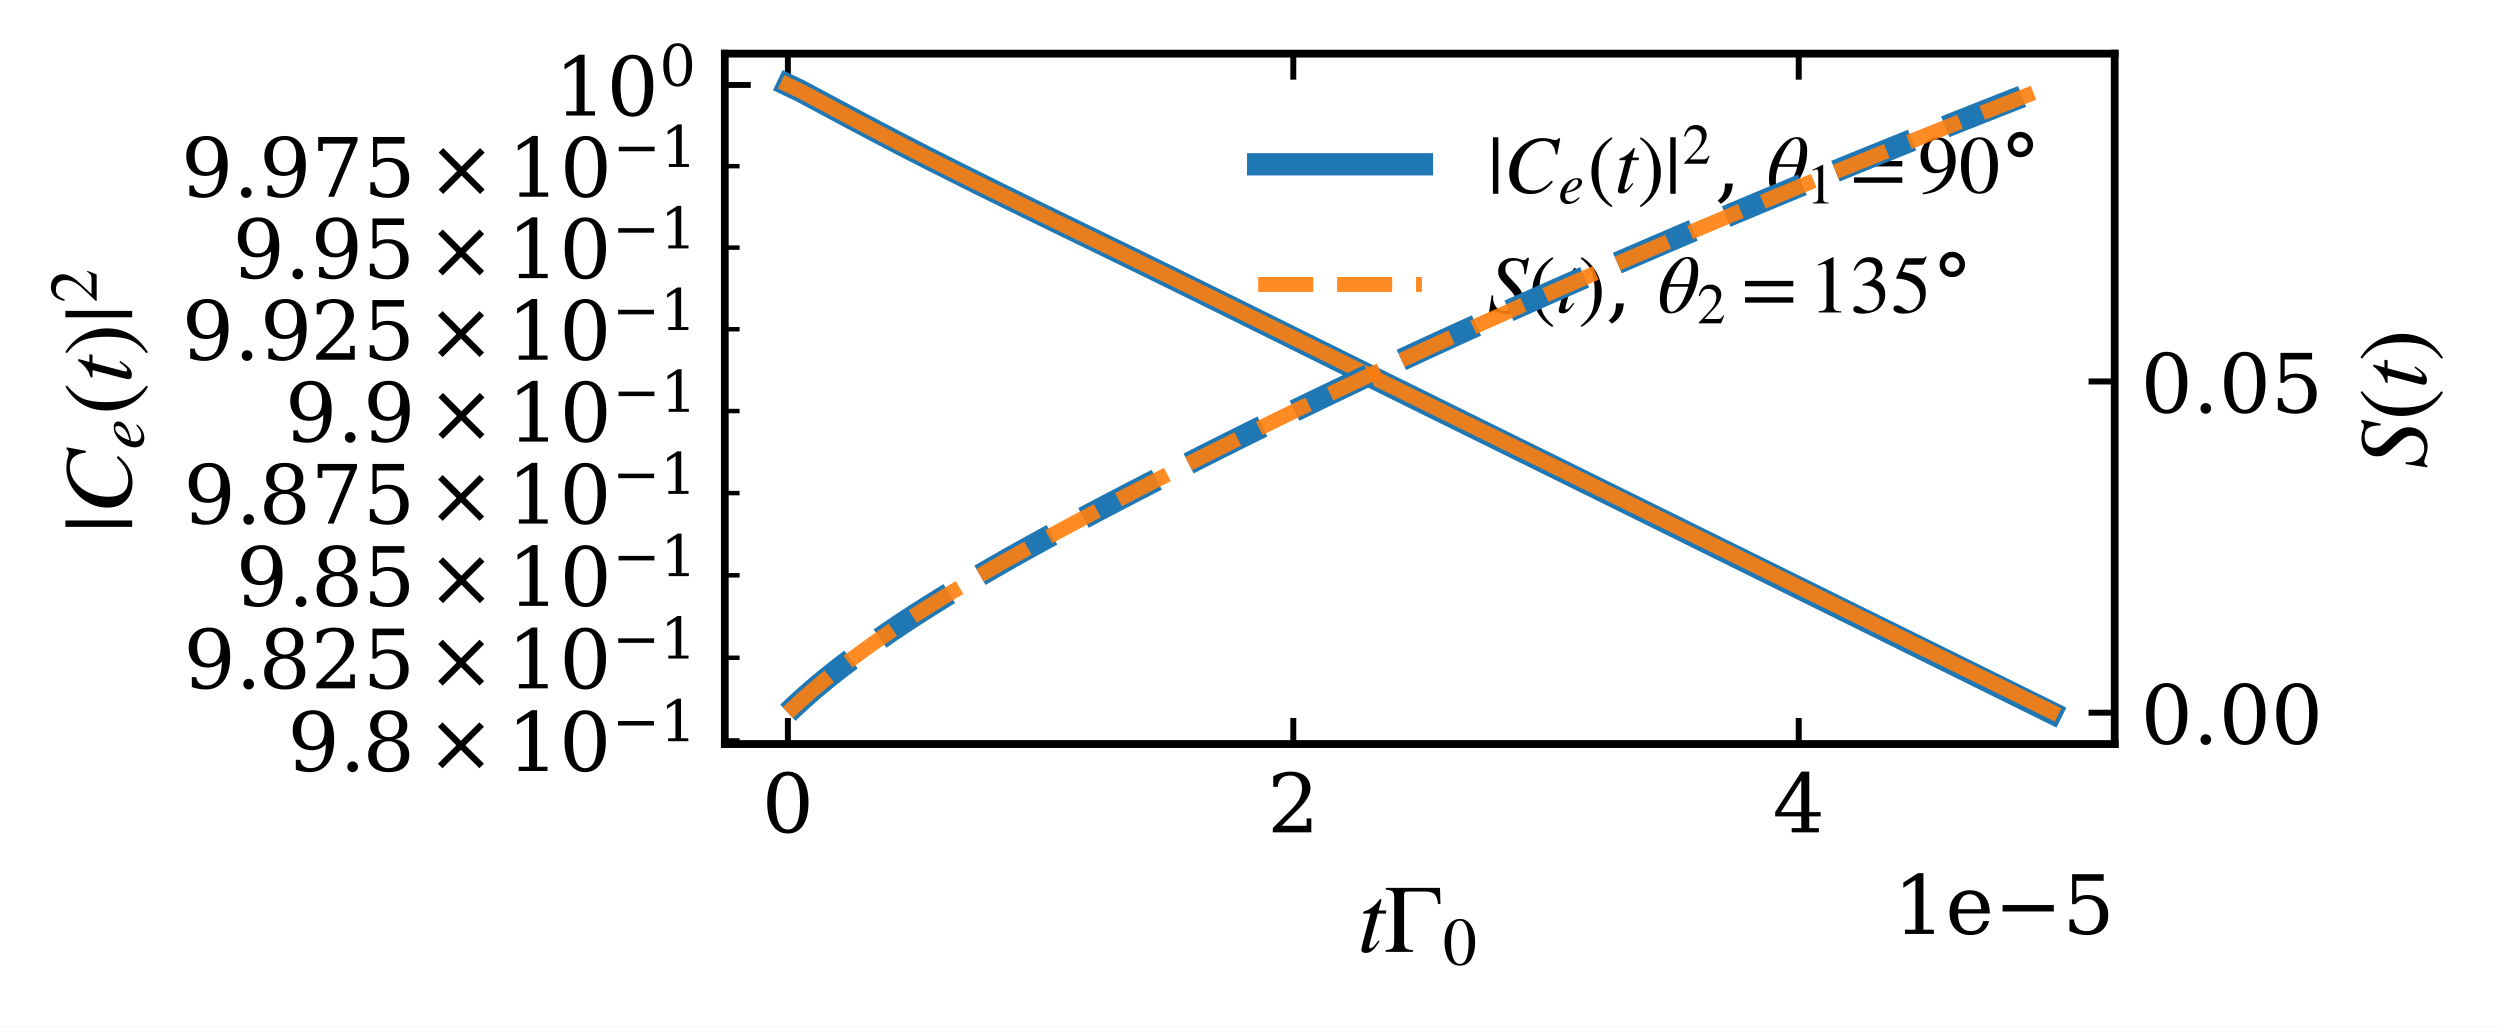
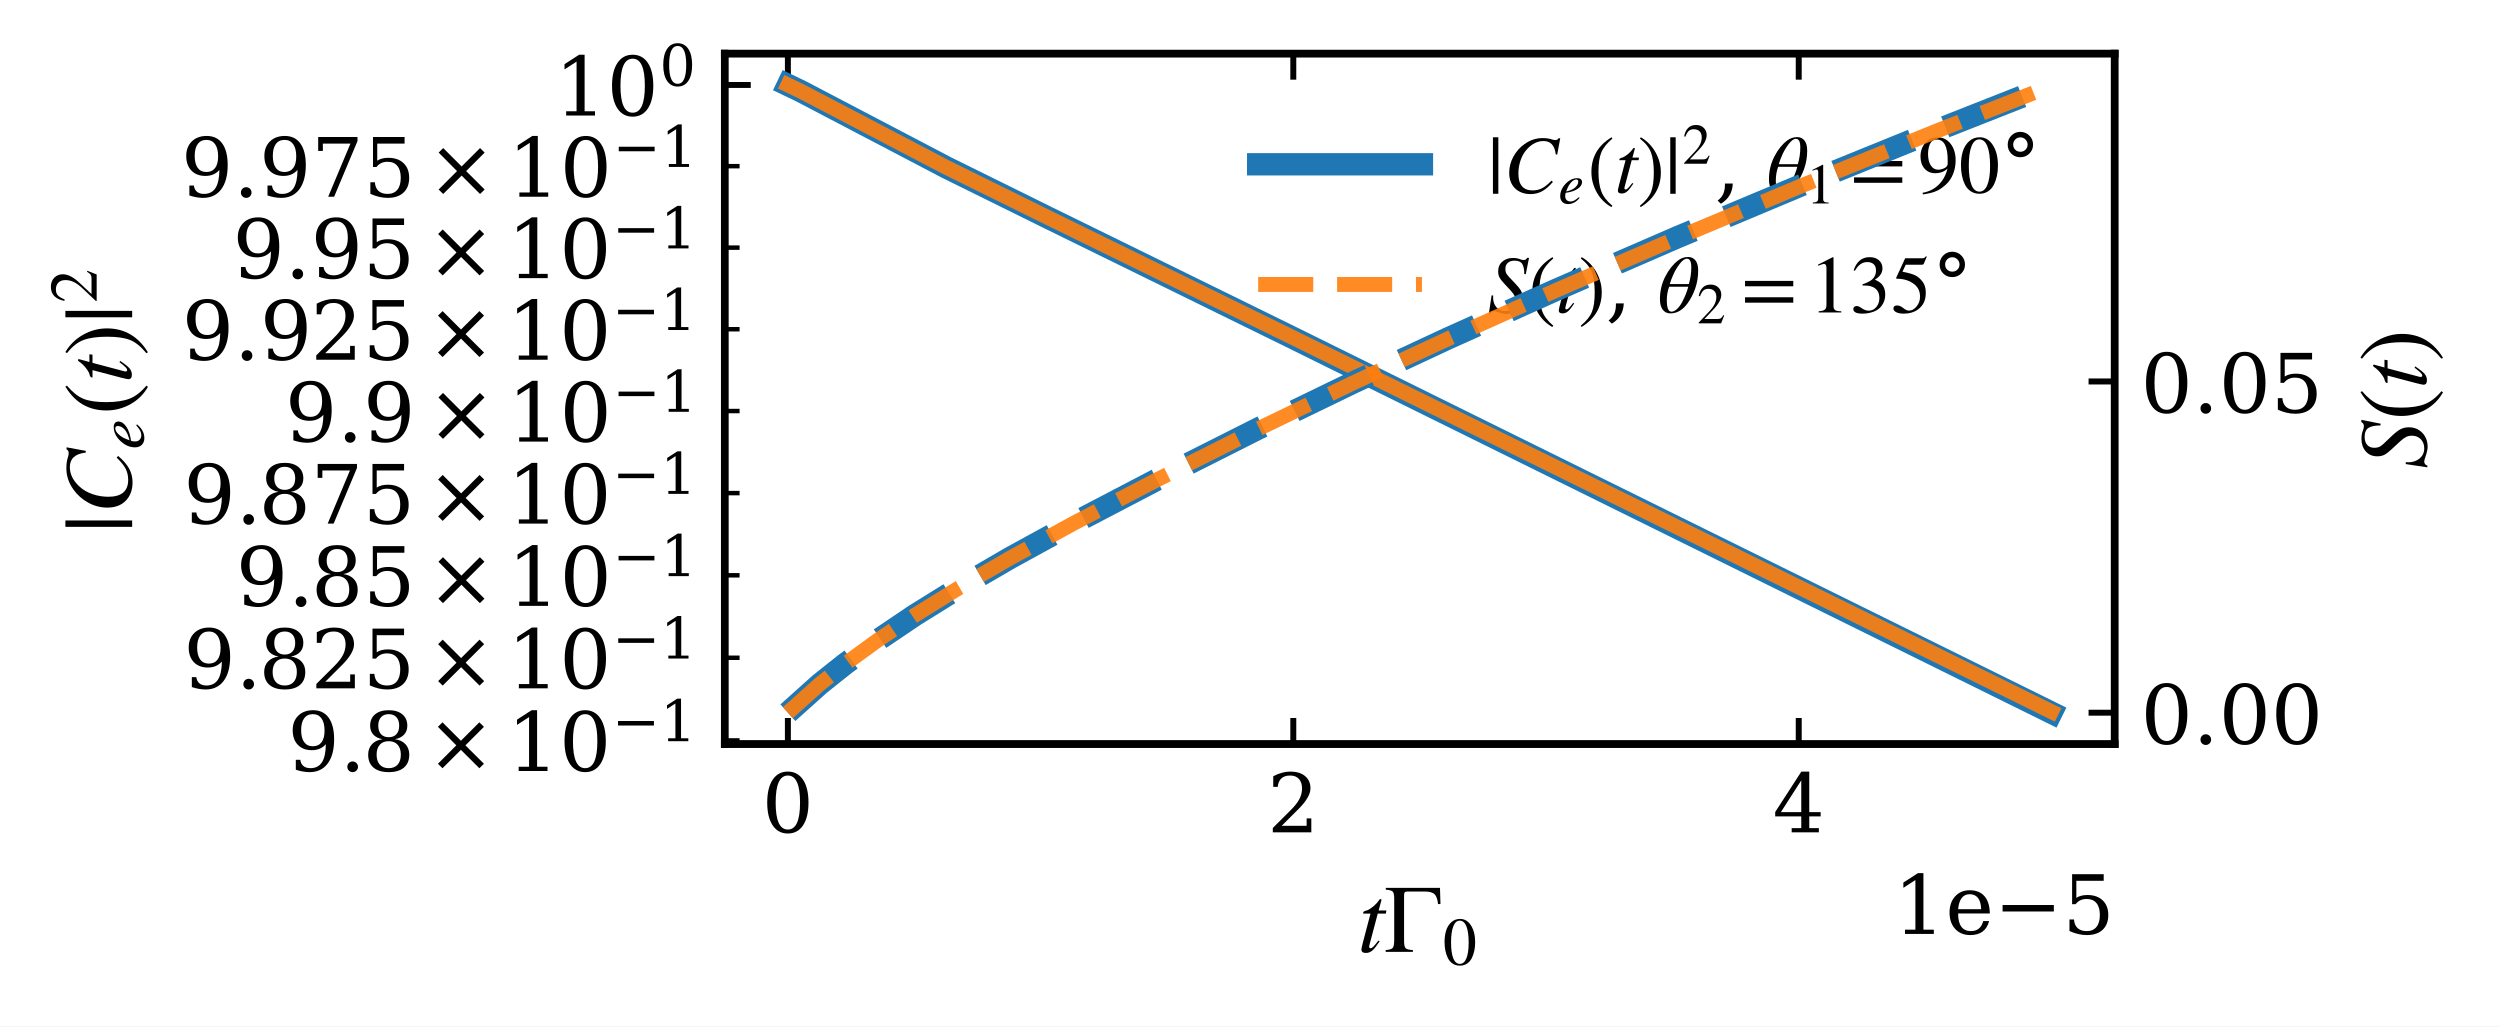
<svg xmlns="http://www.w3.org/2000/svg" xmlns:xlink="http://www.w3.org/1999/xlink" width="335.866pt" height="137.891pt" viewBox="0 0 335.866 137.891" version="1.1">
  <defs>
    <style type="text/css">*{stroke-linejoin: round; stroke-linecap: butt}</style>
  </defs>
  <g id="figure_1">
    <g id="patch_1">
      <path d="M -0 137.891  L 335.866 137.891  L 335.866 0  L -0 0  z " style="fill: #ffffff" />
    </g>
    <g id="axes_1">
      <g id="patch_2">
        <path d="M 97.36 99.964  L 284.092 99.964  L 284.092 7.2  L 97.36 7.2  z " style="fill: #ffffff" />
      </g>
      <g id="matplotlib.axis_1">
        <g id="xtick_1">
          <g id="line2d_1">
            <defs>
-               <path id="meb332566ed" d="M 0 0  L 0 -3.5  " style="stroke: #000000; stroke-width: 0.8" />
-             </defs>
-             <g>
-               <use xlink:href="#meb332566ed" x="105.848" y="99.964" style="stroke: #000000; stroke-width: 0.8" />
+               <path id="m6a508df0ee" d="M 0 0  L 0 -3.5  " style="stroke: #000000; stroke-width: 0.8" />
+             </defs>
+             <g>
+               <use xlink:href="#m6a508df0ee" x="105.848" y="99.964" style="stroke: #000000; stroke-width: 0.8" />
            </g>
          </g>
          <g id="line2d_2">
            <defs>
-               <path id="m61fd60b0c1" d="M 0 0  L 0 3.5  " style="stroke: #000000; stroke-width: 0.8" />
-             </defs>
-             <g>
-               <use xlink:href="#m61fd60b0c1" x="105.848" y="7.2" style="stroke: #000000; stroke-width: 0.8" />
+               <path id="m8c5b8b2376" d="M 0 0  L 0 3.5  " style="stroke: #000000; stroke-width: 0.8" />
+             </defs>
+             <g>
+               <use xlink:href="#m8c5b8b2376" x="105.848" y="7.2" style="stroke: #000000; stroke-width: 0.8" />
            </g>
          </g>
          <g id="text_1">
            <g transform="translate(102.3485 111.8221) scale(0.11 -0.11)">
              <defs>
                <path id="DejaVuSerif-30" d="M 2034 219  Q 2513 219 2750 744  Q 2988 1269 2988 2328  Q 2988 3391 2750 3916  Q 2513 4441 2034 4441  Q 1556 4441 1318 3916  Q 1081 3391 1081 2328  Q 1081 1269 1318 744  Q 1556 219 2034 219  z M 2034 -91  Q 1275 -91 848 546  Q 422 1184 422 2328  Q 422 3475 848 4112  Q 1275 4750 2034 4750  Q 2797 4750 3222 4112  Q 3647 3475 3647 2328  Q 3647 1184 3222 546  Q 2797 -91 2034 -91  z " transform="scale(0.015625)" />
              </defs>
              <use xlink:href="#DejaVuSerif-30" />
            </g>
          </g>
        </g>
        <g id="xtick_2">
          <g id="line2d_3">
            <g>
-               <use xlink:href="#meb332566ed" x="173.75" y="99.964" style="stroke: #000000; stroke-width: 0.8" />
+               <use xlink:href="#m6a508df0ee" x="173.75" y="99.964" style="stroke: #000000; stroke-width: 0.8" />
            </g>
          </g>
          <g id="line2d_4">
            <g>
-               <use xlink:href="#m61fd60b0c1" x="173.75" y="7.2" style="stroke: #000000; stroke-width: 0.8" />
+               <use xlink:href="#m8c5b8b2376" x="173.75" y="7.2" style="stroke: #000000; stroke-width: 0.8" />
            </g>
          </g>
          <g id="text_2">
            <g transform="translate(170.2511 111.8221) scale(0.11 -0.11)">
              <defs>
                <path id="DejaVuSerif-32" d="M 819 3553  L 469 3553  L 469 4384  Q 803 4563 1142 4656  Q 1481 4750 1806 4750  Q 2534 4750 2956 4397  Q 3378 4044 3378 3438  Q 3378 2753 2422 1800  Q 2347 1728 2309 1691  L 1131 513  L 3078 513  L 3078 1088  L 3444 1088  L 3444 0  L 434 0  L 434 341  L 1850 1753  Q 2319 2222 2519 2614  Q 2719 3006 2719 3438  Q 2719 3909 2473 4175  Q 2228 4441 1797 4441  Q 1350 4441 1106 4219  Q 863 3997 819 3553  z " transform="scale(0.015625)" />
              </defs>
              <use xlink:href="#DejaVuSerif-32" />
            </g>
          </g>
        </g>
        <g id="xtick_3">
          <g id="line2d_5">
            <g>
-               <use xlink:href="#meb332566ed" x="241.653" y="99.964" style="stroke: #000000; stroke-width: 0.8" />
+               <use xlink:href="#m6a508df0ee" x="241.653" y="99.964" style="stroke: #000000; stroke-width: 0.8" />
            </g>
          </g>
          <g id="line2d_6">
            <g>
-               <use xlink:href="#m61fd60b0c1" x="241.653" y="7.2" style="stroke: #000000; stroke-width: 0.8" />
+               <use xlink:href="#m8c5b8b2376" x="241.653" y="7.2" style="stroke: #000000; stroke-width: 0.8" />
            </g>
          </g>
          <g id="text_3">
            <g transform="translate(238.1538 111.8221) scale(0.11 -0.11)">
              <defs>
                <path id="DejaVuSerif-34" d="M 2234 1581  L 2234 4063  L 641 1581  L 2234 1581  z M 3609 0  L 1484 0  L 1484 331  L 2234 331  L 2234 1247  L 197 1247  L 197 1588  L 2241 4750  L 2859 4750  L 2859 1581  L 3750 1581  L 3750 1247  L 2859 1247  L 2859 331  L 3609 331  L 3609 0  z " transform="scale(0.015625)" />
              </defs>
              <use xlink:href="#DejaVuSerif-34" />
            </g>
          </g>
        </g>
        <g id="text_4">
          <g transform="translate(182.4061 127.9877) scale(0.13 -0.13)">
            <defs>
              <path id="STIXGeneral-Italic-74" d="M 1894 2739  L 1862 2534  L 1325 2534  L 768 435  Q 755 384 755 346  Q 755 243 851 243  Q 928 243 1030 342  Q 1133 442 1370 749  L 1453 704  Q 1158 256 969 93  Q 781 -70 538 -70  Q 243 -70 243 166  Q 243 230 346 640  L 845 2534  L 365 2534  L 358 2573  Q 358 2688 570 2733  Q 730 2771 992 2979  Q 1254 3187 1421 3437  Q 1459 3494 1510 3494  Q 1568 3494 1568 3443  Q 1568 3411 1562 3398  L 1382 2739  L 1894 2739  z " transform="scale(0.015625)" />
              <path id="STIXGeneral-Regular-393" d="M 3693 3162  L 3533 3162  Q 3482 3642 3299 3818  Q 3117 3994 2637 3994  L 1517 3994  Q 1382 3994 1334 3942  Q 1286 3891 1286 3738  L 1286 723  Q 1286 352 1388 246  Q 1491 141 1869 122  L 1869 0  L 70 0  L 70 122  Q 435 147 534 262  Q 634 378 634 794  L 634 3526  Q 634 3878 538 3984  Q 442 4090 77 4115  L 77 4237  L 3661 4237  L 3693 3162  z " transform="scale(0.015625)" />
              <path id="STIXGeneral-Regular-30" d="M 3046 2112  Q 3046 1683 2963 1302  Q 2880 922 2717 602  Q 2554 282 2266 96  Q 1978 -90 1600 -90  Q 1210 -90 915 108  Q 621 307 461 640  Q 301 973 227 1350  Q 154 1728 154 2150  Q 154 2746 301 3222  Q 448 3699 790 4012  Q 1133 4326 1626 4326  Q 2253 4326 2649 3712  Q 3046 3098 3046 2112  z M 2432 2080  Q 2432 3091 2217 3625  Q 2003 4160 1587 4160  Q 1190 4160 979 3622  Q 768 3085 768 2106  Q 768 1120 979 598  Q 1190 77 1600 77  Q 2003 77 2217 598  Q 2432 1120 2432 2080  z " transform="scale(0.015625)" />
            </defs>
            <use xlink:href="#STIXGeneral-Italic-74" transform="translate(0 0.796875)" />
            <use xlink:href="#STIXGeneral-Regular-393" transform="translate(27.79999 0.796875)" />
            <use xlink:href="#STIXGeneral-Regular-30" transform="translate(88.04327 -12.43125) scale(0.7)" />
          </g>
        </g>
        <g id="text_5">
          <g transform="translate(254.3665 125.468) scale(0.11 -0.11)">
            <defs>
              <path id="DejaVuSerif-31" d="M 909 0  L 909 331  L 1722 331  L 1722 4213  L 781 3603  L 781 4013  L 1919 4750  L 2350 4750  L 2350 331  L 3163 331  L 3163 0  L 909 0  z " transform="scale(0.015625)" />
              <path id="DejaVuSerif-65" d="M 3469 1600  L 991 1600  L 991 1575  Q 991 903 1244 561  Q 1497 219 1991 219  Q 2369 219 2611 417  Q 2853 616 2950 1006  L 3413 1006  Q 3275 459 2904 184  Q 2534 -91 1931 -91  Q 1203 -91 761 389  Q 319 869 319 1663  Q 319 2450 753 2931  Q 1188 3413 1894 3413  Q 2647 3413 3050 2948  Q 3453 2484 3469 1600  z M 2791 1931  Q 2772 2513 2545 2808  Q 2319 3103 1894 3103  Q 1497 3103 1269 2806  Q 1041 2509 991 1931  L 2791 1931  z " transform="scale(0.015625)" />
              <path id="DejaVuSerif-2212" d="M 678 2259  L 4684 2259  L 4684 1753  L 678 1753  L 678 2259  z " transform="scale(0.015625)" />
              <path id="DejaVuSerif-35" d="M 3219 4666  L 3219 4153  L 1081 4153  L 1081 2816  Q 1244 2928 1461 2984  Q 1678 3041 1947 3041  Q 2703 3041 3140 2622  Q 3578 2203 3578 1478  Q 3578 738 3136 323  Q 2694 -91 1894 -91  Q 1572 -91 1234 -12  Q 897 66 544 225  L 544 1131  L 897 1131  Q 925 688 1179 453  Q 1434 219 1894 219  Q 2388 219 2653 544  Q 2919 869 2919 1478  Q 2919 2084 2655 2407  Q 2391 2731 1894 2731  Q 1613 2731 1398 2631  Q 1184 2531 1019 2322  L 750 2322  L 750 4666  L 3219 4666  z " transform="scale(0.015625)" />
            </defs>
            <use xlink:href="#DejaVuSerif-31" />
            <use xlink:href="#DejaVuSerif-65" transform="translate(63.62305 0)" />
            <use xlink:href="#DejaVuSerif-2212" transform="translate(122.8027 0)" />
            <use xlink:href="#DejaVuSerif-35" transform="translate(206.5918 0)" />
          </g>
        </g>
      </g>
      <g id="matplotlib.axis_2">
        <g id="ytick_1">
          <g id="line2d_7">
            <defs>
-               <path id="m461883d8dc" d="M 0 0  L 3.5 0  " style="stroke: #000000; stroke-width: 0.8" />
-             </defs>
-             <g>
-               <use xlink:href="#m461883d8dc" x="97.36" y="11.417" style="stroke: #000000; stroke-width: 0.8" />
+               <path id="m8c86bd9a52" d="M 0 0  L 3.5 0  " style="stroke: #000000; stroke-width: 0.8" />
+             </defs>
+             <g>
+               <use xlink:href="#m8c86bd9a52" x="97.36" y="11.417" style="stroke: #000000; stroke-width: 0.8" />
            </g>
          </g>
          <g id="text_6">
            <g transform="translate(74.5 15.59568) scale(0.11 -0.11)">
              <use xlink:href="#DejaVuSerif-31" transform="translate(0 0.7125)" />
              <use xlink:href="#DejaVuSerif-30" transform="translate(63.62305 0.7125)" />
              <use xlink:href="#DejaVuSerif-30" transform="translate(128.1545 37.04688) scale(0.7)" />
            </g>
          </g>
        </g>
        <g id="ytick_2">
          <g id="line2d_8">
            <defs>
-               <path id="md81ef4bd2e" d="M 0 0  L 2 0  " style="stroke: #000000; stroke-width: 0.6" />
-             </defs>
-             <g>
-               <use xlink:href="#md81ef4bd2e" x="97.36" y="99.477" style="stroke: #000000; stroke-width: 0.6" />
+               <path id="md99f60bbc1" d="M 0 0  L 2 0  " style="stroke: #000000; stroke-width: 0.6" />
+             </defs>
+             <g>
+               <use xlink:href="#md99f60bbc1" x="97.36" y="99.477" style="stroke: #000000; stroke-width: 0.6" />
            </g>
          </g>
          <g id="text_7">
            <g transform="translate(38.63 103.6558) scale(0.11 -0.11)">
              <defs>
                <path id="DejaVuSerif-39" d="M 2994 2091  Q 2784 1856 2512 1740  Q 2241 1625 1900 1625  Q 1206 1625 804 2044  Q 403 2463 403 3188  Q 403 3897 839 4323  Q 1275 4750 2003 4750  Q 2794 4750 3217 4161  Q 3641 3572 3641 2478  Q 3641 1253 3137 581  Q 2634 -91 1722 -91  Q 1475 -91 1203 -44  Q 931 3 647 97  L 647 872  L 997 872  Q 1038 556 1241 387  Q 1444 219 1784 219  Q 2391 219 2687 676  Q 2984 1134 2994 2091  z M 1978 4441  Q 1534 4441 1298 4117  Q 1063 3794 1063 3188  Q 1063 2581 1298 2256  Q 1534 1931 1978 1931  Q 2422 1931 2658 2245  Q 2894 2559 2894 3150  Q 2894 3772 2656 4106  Q 2419 4441 1978 4441  z " transform="scale(0.015625)" />
                <path id="DejaVuSerif-2e" d="M 603 325  Q 603 500 722 622  Q 841 744 1019 744  Q 1191 744 1312 622  Q 1434 500 1434 325  Q 1434 153 1312 31  Q 1191 -91 1019 -91  Q 841 -91 722 29  Q 603 150 603 325  z " transform="scale(0.015625)" />
                <path id="DejaVuSerif-38" d="M 2981 1275  Q 2981 1775 2732 2051  Q 2484 2328 2034 2328  Q 1584 2328 1336 2051  Q 1088 1775 1088 1275  Q 1088 772 1336 495  Q 1584 219 2034 219  Q 2484 219 2732 495  Q 2981 772 2981 1275  z M 2853 3541  Q 2853 3966 2637 4203  Q 2422 4441 2034 4441  Q 1650 4441 1433 4203  Q 1216 3966 1216 3541  Q 1216 3113 1433 2875  Q 1650 2638 2034 2638  Q 2422 2638 2637 2875  Q 2853 3113 2853 3541  z M 2516 2484  Q 3047 2413 3344 2092  Q 3641 1772 3641 1275  Q 3641 619 3225 264  Q 2809 -91 2034 -91  Q 1263 -91 845 264  Q 428 619 428 1275  Q 428 1772 725 2092  Q 1022 2413 1556 2484  Q 1084 2569 832 2842  Q 581 3116 581 3541  Q 581 4103 968 4426  Q 1356 4750 2034 4750  Q 2713 4750 3100 4426  Q 3488 4103 3488 3541  Q 3488 3116 3236 2842  Q 2984 2569 2516 2484  z " transform="scale(0.015625)" />
                <path id="DejaVuSerif-d7" d="M 4481 3450  L 3034 2003  L 4481 563  L 4122 213  L 2681 1650  L 1241 213  L 884 563  L 2322 2003  L 884 3450  L 1241 3803  L 2681 2363  L 4122 3803  L 4481 3450  z " transform="scale(0.015625)" />
              </defs>
              <use xlink:href="#DejaVuSerif-39" transform="translate(0 0.7125)" />
              <use xlink:href="#DejaVuSerif-2e" transform="translate(63.62305 0.7125)" />
              <use xlink:href="#DejaVuSerif-38" transform="translate(91.78516 0.7125)" />
              <use xlink:href="#DejaVuSerif-d7" transform="translate(169.8482 0.7125)" />
              <use xlink:href="#DejaVuSerif-31" transform="translate(268.0773 0.7125)" />
              <use xlink:href="#DejaVuSerif-30" transform="translate(331.7003 0.7125)" />
              <use xlink:href="#DejaVuSerif-2212" transform="translate(396.2317 37.04688) scale(0.7)" />
              <use xlink:href="#DejaVuSerif-31" transform="translate(454.8841 37.04688) scale(0.7)" />
            </g>
          </g>
        </g>
        <g id="ytick_3">
          <g id="line2d_9">
            <g>
-               <use xlink:href="#md81ef4bd2e" x="97.36" y="88.371" style="stroke: #000000; stroke-width: 0.6" />
+               <use xlink:href="#md99f60bbc1" x="97.36" y="88.371" style="stroke: #000000; stroke-width: 0.6" />
            </g>
          </g>
          <g id="text_8">
            <g transform="translate(24.66 92.55046) scale(0.11 -0.11)">
              <use xlink:href="#DejaVuSerif-39" transform="translate(0 0.7125)" />
              <use xlink:href="#DejaVuSerif-2e" transform="translate(63.62305 0.7125)" />
              <use xlink:href="#DejaVuSerif-38" transform="translate(91.78516 0.7125)" />
              <use xlink:href="#DejaVuSerif-32" transform="translate(155.4082 0.7125)" />
              <use xlink:href="#DejaVuSerif-35" transform="translate(219.0312 0.7125)" />
              <use xlink:href="#DejaVuSerif-d7" transform="translate(297.0943 0.7125)" />
              <use xlink:href="#DejaVuSerif-31" transform="translate(395.3234 0.7125)" />
              <use xlink:href="#DejaVuSerif-30" transform="translate(458.9464 0.7125)" />
              <use xlink:href="#DejaVuSerif-2212" transform="translate(523.4778 37.04688) scale(0.7)" />
              <use xlink:href="#DejaVuSerif-31" transform="translate(582.1301 37.04688) scale(0.7)" />
            </g>
          </g>
        </g>
        <g id="ytick_4">
          <g id="line2d_10">
            <g>
-               <use xlink:href="#md81ef4bd2e" x="97.36" y="77.294" style="stroke: #000000; stroke-width: 0.6" />
+               <use xlink:href="#md99f60bbc1" x="97.36" y="77.294" style="stroke: #000000; stroke-width: 0.6" />
            </g>
          </g>
          <g id="text_9">
            <g transform="translate(31.7 81.47339) scale(0.11 -0.11)">
              <use xlink:href="#DejaVuSerif-39" transform="translate(0 0.7125)" />
              <use xlink:href="#DejaVuSerif-2e" transform="translate(63.62305 0.7125)" />
              <use xlink:href="#DejaVuSerif-38" transform="translate(91.78516 0.7125)" />
              <use xlink:href="#DejaVuSerif-35" transform="translate(155.4082 0.7125)" />
              <use xlink:href="#DejaVuSerif-d7" transform="translate(233.4712 0.7125)" />
              <use xlink:href="#DejaVuSerif-31" transform="translate(331.7003 0.7125)" />
              <use xlink:href="#DejaVuSerif-30" transform="translate(395.3234 0.7125)" />
              <use xlink:href="#DejaVuSerif-2212" transform="translate(459.8548 37.04688) scale(0.7)" />
              <use xlink:href="#DejaVuSerif-31" transform="translate(518.5071 37.04688) scale(0.7)" />
            </g>
          </g>
        </g>
        <g id="ytick_5">
          <g id="line2d_11">
            <g>
-               <use xlink:href="#md81ef4bd2e" x="97.36" y="66.245" style="stroke: #000000; stroke-width: 0.6" />
+               <use xlink:href="#md99f60bbc1" x="97.36" y="66.245" style="stroke: #000000; stroke-width: 0.6" />
            </g>
          </g>
          <g id="text_10">
            <g transform="translate(24.66 70.4244) scale(0.11 -0.11)">
              <defs>
                <path id="DejaVuSerif-37" d="M 3609 4347  L 1784 0  L 1319 0  L 3059 4153  L 903 4153  L 903 3578  L 538 3578  L 538 4666  L 3609 4666  L 3609 4347  z " transform="scale(0.015625)" />
              </defs>
              <use xlink:href="#DejaVuSerif-39" transform="translate(0 0.7125)" />
              <use xlink:href="#DejaVuSerif-2e" transform="translate(63.62305 0.7125)" />
              <use xlink:href="#DejaVuSerif-38" transform="translate(91.78516 0.7125)" />
              <use xlink:href="#DejaVuSerif-37" transform="translate(155.4082 0.7125)" />
              <use xlink:href="#DejaVuSerif-35" transform="translate(219.0312 0.7125)" />
              <use xlink:href="#DejaVuSerif-d7" transform="translate(297.0943 0.7125)" />
              <use xlink:href="#DejaVuSerif-31" transform="translate(395.3234 0.7125)" />
              <use xlink:href="#DejaVuSerif-30" transform="translate(458.9464 0.7125)" />
              <use xlink:href="#DejaVuSerif-2212" transform="translate(523.4778 37.04688) scale(0.7)" />
              <use xlink:href="#DejaVuSerif-31" transform="translate(582.1301 37.04688) scale(0.7)" />
            </g>
          </g>
        </g>
        <g id="ytick_6">
          <g id="line2d_12">
            <g>
-               <use xlink:href="#md81ef4bd2e" x="97.36" y="55.224" style="stroke: #000000; stroke-width: 0.6" />
+               <use xlink:href="#md99f60bbc1" x="97.36" y="55.224" style="stroke: #000000; stroke-width: 0.6" />
            </g>
          </g>
          <g id="text_11">
            <g transform="translate(38.3 59.40334) scale(0.11 -0.11)">
              <use xlink:href="#DejaVuSerif-39" transform="translate(0 0.7125)" />
              <use xlink:href="#DejaVuSerif-2e" transform="translate(63.62305 0.7125)" />
              <use xlink:href="#DejaVuSerif-39" transform="translate(95.41016 0.7125)" />
              <use xlink:href="#DejaVuSerif-d7" transform="translate(173.4732 0.7125)" />
              <use xlink:href="#DejaVuSerif-31" transform="translate(271.7023 0.7125)" />
              <use xlink:href="#DejaVuSerif-30" transform="translate(335.3253 0.7125)" />
              <use xlink:href="#DejaVuSerif-2212" transform="translate(399.8567 37.04688) scale(0.7)" />
              <use xlink:href="#DejaVuSerif-31" transform="translate(458.5091 37.04688) scale(0.7)" />
            </g>
          </g>
        </g>
        <g id="ytick_7">
          <g id="line2d_13">
            <g>
-               <use xlink:href="#md81ef4bd2e" x="97.36" y="44.231" style="stroke: #000000; stroke-width: 0.6" />
+               <use xlink:href="#md99f60bbc1" x="97.36" y="44.231" style="stroke: #000000; stroke-width: 0.6" />
            </g>
          </g>
          <g id="text_12">
            <g transform="translate(24.44 48.41008) scale(0.11 -0.11)">
              <use xlink:href="#DejaVuSerif-39" transform="translate(0 0.7125)" />
              <use xlink:href="#DejaVuSerif-2e" transform="translate(63.62305 0.7125)" />
              <use xlink:href="#DejaVuSerif-39" transform="translate(95.41016 0.7125)" />
              <use xlink:href="#DejaVuSerif-32" transform="translate(157.2832 0.7125)" />
              <use xlink:href="#DejaVuSerif-35" transform="translate(220.9062 0.7125)" />
              <use xlink:href="#DejaVuSerif-d7" transform="translate(298.9693 0.7125)" />
              <use xlink:href="#DejaVuSerif-31" transform="translate(397.1984 0.7125)" />
              <use xlink:href="#DejaVuSerif-30" transform="translate(460.8214 0.7125)" />
              <use xlink:href="#DejaVuSerif-2212" transform="translate(525.3528 37.04688) scale(0.7)" />
              <use xlink:href="#DejaVuSerif-31" transform="translate(584.0051 37.04688) scale(0.7)" />
            </g>
          </g>
        </g>
        <g id="ytick_8">
          <g id="line2d_14">
            <g>
-               <use xlink:href="#md81ef4bd2e" x="97.36" y="33.265" style="stroke: #000000; stroke-width: 0.6" />
+               <use xlink:href="#md99f60bbc1" x="97.36" y="33.265" style="stroke: #000000; stroke-width: 0.6" />
            </g>
          </g>
          <g id="text_13">
            <g transform="translate(31.26 37.44447) scale(0.11 -0.11)">
              <use xlink:href="#DejaVuSerif-39" transform="translate(0 0.7125)" />
              <use xlink:href="#DejaVuSerif-2e" transform="translate(63.62305 0.7125)" />
              <use xlink:href="#DejaVuSerif-39" transform="translate(95.41016 0.7125)" />
              <use xlink:href="#DejaVuSerif-35" transform="translate(159.0332 0.7125)" />
              <use xlink:href="#DejaVuSerif-d7" transform="translate(237.0962 0.7125)" />
              <use xlink:href="#DejaVuSerif-31" transform="translate(335.3253 0.7125)" />
              <use xlink:href="#DejaVuSerif-30" transform="translate(398.9484 0.7125)" />
              <use xlink:href="#DejaVuSerif-2212" transform="translate(463.4798 37.04688) scale(0.7)" />
              <use xlink:href="#DejaVuSerif-31" transform="translate(522.1321 37.04688) scale(0.7)" />
            </g>
          </g>
        </g>
        <g id="ytick_9">
          <g id="line2d_15">
            <g>
-               <use xlink:href="#md81ef4bd2e" x="97.36" y="22.327" style="stroke: #000000; stroke-width: 0.6" />
+               <use xlink:href="#md99f60bbc1" x="97.36" y="22.327" style="stroke: #000000; stroke-width: 0.6" />
            </g>
          </g>
          <g id="text_14">
            <g transform="translate(24.33 26.50638) scale(0.11 -0.11)">
              <use xlink:href="#DejaVuSerif-39" transform="translate(0 0.7125)" />
              <use xlink:href="#DejaVuSerif-2e" transform="translate(63.62305 0.7125)" />
              <use xlink:href="#DejaVuSerif-39" transform="translate(95.41016 0.7125)" />
              <use xlink:href="#DejaVuSerif-37" transform="translate(159.0332 0.7125)" />
              <use xlink:href="#DejaVuSerif-35" transform="translate(222.6562 0.7125)" />
              <use xlink:href="#DejaVuSerif-d7" transform="translate(300.7193 0.7125)" />
              <use xlink:href="#DejaVuSerif-31" transform="translate(398.9484 0.7125)" />
              <use xlink:href="#DejaVuSerif-30" transform="translate(462.5714 0.7125)" />
              <use xlink:href="#DejaVuSerif-2212" transform="translate(527.1028 37.04688) scale(0.7)" />
              <use xlink:href="#DejaVuSerif-31" transform="translate(585.7551 37.04688) scale(0.7)" />
            </g>
          </g>
        </g>
        <g id="text_15">
          <g transform="translate(17.62641 71.65189) rotate(-90) scale(0.13 -0.13)">
            <defs>
              <path id="STIXGeneral-Regular-7c" d="M 851 -90  L 429 -90  L 429 4326  L 851 4326  L 851 -90  z " transform="scale(0.015625)" />
              <path id="STIXGeneral-Italic-43" d="M 4410 4250  L 4173 2970  L 4058 2989  Q 3942 4032 3104 4032  Q 2406 4032 1830 3411  Q 1491 3053 1315 2541  Q 1139 2029 1139 1485  Q 1139 173 2259 173  Q 2656 173 2985 339  Q 3315 506 3725 934  L 3840 838  Q 3411 333 2998 109  Q 2586 -115 2093 -115  Q 1344 -115 883 329  Q 422 774 422 1555  Q 422 2214 748 2812  Q 1075 3411 1619 3795  Q 2272 4262 3021 4262  Q 3462 4262 3770 4154  Q 3898 4109 4032 4109  Q 4205 4109 4275 4250  L 4410 4250  z " transform="scale(0.015625)" />
              <path id="STIXGeneral-Italic-65" d="M 2291 698  L 2368 621  Q 1805 -70 1062 -70  Q 672 -70 435 170  Q 198 410 198 806  Q 198 1555 796 2188  Q 1395 2822 2112 2822  Q 2362 2822 2499 2707  Q 2637 2592 2637 2387  Q 2637 1965 2147 1632  Q 1658 1299 819 1190  Q 755 1062 755 800  Q 755 538 918 378  Q 1082 218 1350 218  Q 1562 218 1754 317  Q 1946 416 2291 698  z M 973 1613  L 864 1331  Q 1581 1504 1894 1805  Q 2214 2112 2214 2426  Q 2214 2675 1990 2675  Q 1722 2675 1430 2364  Q 1139 2054 973 1613  z " transform="scale(0.015625)" />
              <path id="STIXGeneral-Regular-28" d="M 1946 -1030  L 1869 -1133  Q 1126 -710 716 32  Q 307 774 307 1613  Q 307 3386 1888 4326  L 1946 4224  Q 1293 3667 1075 3126  Q 858 2586 858 1632  Q 858 685 1082 96  Q 1306 -493 1946 -1030  z " transform="scale(0.015625)" />
              <path id="STIXGeneral-Regular-29" d="M 186 4224  L 262 4326  Q 992 3891 1408 3148  Q 1824 2406 1824 1581  Q 1824 -166 243 -1133  L 186 -1030  Q 845 -486 1059 54  Q 1274 595 1274 1562  Q 1274 2534 1059 3120  Q 845 3706 186 4224  z " transform="scale(0.015625)" />
              <path id="STIXGeneral-Regular-32" d="M 3034 877  L 2688 0  L 186 0  L 186 77  L 1325 1286  Q 1773 1754 1965 2144  Q 2157 2534 2157 2950  Q 2157 3379 1920 3616  Q 1683 3853 1267 3853  Q 922 3853 720 3673  Q 518 3494 326 3021  L 192 3053  Q 301 3648 630 3987  Q 960 4326 1523 4326  Q 2054 4326 2380 4006  Q 2707 3686 2707 3200  Q 2707 2477 1888 1613  L 832 486  L 2330 486  Q 2541 486 2665 569  Q 2790 653 2944 915  L 3034 877  z " transform="scale(0.015625)" />
            </defs>
            <use xlink:href="#STIXGeneral-Regular-7c" transform="translate(0 0.409375)" />
            <use xlink:href="#STIXGeneral-Italic-43" transform="translate(19.99998 0.409375)" />
            <use xlink:href="#STIXGeneral-Italic-65" transform="translate(86.69998 -12.81875) scale(0.7)" />
            <use xlink:href="#STIXGeneral-Regular-28" transform="translate(122.1894 0.409375)" />
            <use xlink:href="#STIXGeneral-Italic-74" transform="translate(155.4893 0.409375)" />
            <use xlink:href="#STIXGeneral-Regular-29" transform="translate(183.2893 0.409375)" />
            <use xlink:href="#STIXGeneral-Regular-7c" transform="translate(216.5893 0.409375)" />
            <use xlink:href="#STIXGeneral-Regular-32" transform="translate(238.1326 35.68438) scale(0.7)" />
          </g>
        </g>
      </g>
      <g id="line2d_16">
-         <path d="M 105.848 11.417  L 107.563 12.238  L 109.277 13.149  L 110.992 14.068  L 112.707 14.991  L 114.421 15.906  L 116.136 16.814  L 117.851 17.721  L 119.566 18.622  L 121.28 19.514  L 122.995 20.396  L 124.71 21.27  L 126.424 22.137  L 128.139 23  L 129.854 23.858  L 131.569 24.713  L 133.283 25.563  L 134.998 26.408  L 136.713 27.25  L 138.427 28.089  L 140.142 28.926  L 141.857 29.762  L 143.572 30.596  L 145.286 31.429  L 147.001 32.263  L 148.716 33.097  L 150.43 33.931  L 152.145 34.767  L 153.86 35.605  L 155.575 36.444  L 157.289 37.285  L 159.004 38.128  L 160.719 38.972  L 162.433 39.818  L 164.148 40.665  L 165.863 41.513  L 167.578 42.362  L 169.292 43.212  L 171.007 44.062  L 172.722 44.912  L 174.436 45.763  L 176.151 46.613  L 177.866 47.463  L 179.581 48.313  L 181.295 49.162  L 183.01 50.011  L 184.725 50.86  L 186.439 51.708  L 188.154 52.555  L 189.869 53.402  L 191.583 54.249  L 193.298 55.096  L 195.013 55.942  L 196.728 56.788  L 198.442 57.634  L 200.157 58.479  L 201.872 59.325  L 203.586 60.171  L 205.301 61.017  L 207.016 61.863  L 208.731 62.709  L 210.445 63.555  L 212.16 64.401  L 213.875 65.248  L 215.589 66.095  L 217.304 66.941  L 219.019 67.788  L 220.734 68.636  L 222.448 69.483  L 224.163 70.33  L 225.878 71.177  L 227.592 72.025  L 229.307 72.872  L 231.022 73.72  L 232.737 74.567  L 234.451 75.415  L 236.166 76.262  L 237.881 77.109  L 239.595 77.957  L 241.31 78.804  L 243.025 79.651  L 244.74 80.498  L 246.454 81.346  L 248.169 82.193  L 249.884 83.04  L 251.598 83.887  L 253.313 84.734  L 255.028 85.581  L 256.743 86.428  L 258.457 87.276  L 260.172 88.123  L 261.887 88.97  L 263.601 89.817  L 265.316 90.664  L 267.031 91.511  L 268.746 92.358  L 270.46 93.206  L 272.175 94.053  L 273.89 94.9  L 275.604 95.747  " clip-path="url(#pbd8e931328)" style="fill: none; stroke: #1f77b4; stroke-width: 3; stroke-linecap: square" />
+         <path d="M 105.848 11.417  L 107.554 12.234  L 127.174 22.515  L 140.823 29.258  L 173.239 45.169  L 238.923 77.625  L 275.604 95.747  L 275.604 95.747  " clip-path="url(#p1c16f3fc98)" style="fill: none; stroke: #1f77b4; stroke-width: 3; stroke-linecap: square" />
      </g>
      <g id="line2d_17">
-         <path d="M 105.848 11.417  L 107.563 12.238  L 109.277 13.148  L 110.992 14.066  L 112.707 14.989  L 114.421 15.903  L 116.136 16.811  L 117.851 17.716  L 119.566 18.617  L 121.28 19.508  L 122.995 20.39  L 124.71 21.262  L 126.424 22.129  L 128.139 22.99  L 129.854 23.848  L 131.569 24.702  L 133.283 25.551  L 134.998 26.395  L 136.713 27.236  L 138.427 28.074  L 140.142 28.91  L 141.857 29.745  L 143.572 30.578  L 145.286 31.41  L 147.001 32.242  L 148.716 33.075  L 150.43 33.908  L 152.145 34.743  L 153.86 35.58  L 155.575 36.418  L 157.289 37.257  L 159.004 38.099  L 160.719 38.942  L 162.433 39.786  L 164.148 40.632  L 165.863 41.479  L 167.578 42.326  L 169.292 43.175  L 171.007 44.023  L 172.722 44.872  L 174.436 45.722  L 176.151 46.57  L 177.866 47.419  L 179.581 48.268  L 181.295 49.115  L 183.01 49.963  L 184.725 50.81  L 186.439 51.656  L 188.154 52.502  L 189.869 53.348  L 191.583 54.193  L 193.298 55.038  L 195.013 55.883  L 196.728 56.727  L 198.442 57.571  L 200.157 58.416  L 201.872 59.26  L 203.586 60.104  L 205.301 60.948  L 207.016 61.793  L 208.731 62.637  L 210.445 63.482  L 212.16 64.327  L 213.875 65.172  L 215.589 66.017  L 217.304 66.862  L 219.019 67.707  L 220.734 68.553  L 222.448 69.398  L 224.163 70.244  L 225.878 71.09  L 227.592 71.935  L 229.307 72.781  L 231.022 73.627  L 232.737 74.473  L 234.451 75.318  L 236.166 76.164  L 237.881 77.01  L 239.595 77.855  L 241.31 78.701  L 243.025 79.547  L 244.74 80.392  L 246.454 81.238  L 248.169 82.083  L 249.884 82.929  L 251.598 83.774  L 253.313 84.619  L 255.028 85.465  L 256.743 86.31  L 258.457 87.155  L 260.172 88.001  L 261.887 88.846  L 263.601 89.692  L 265.316 90.537  L 267.031 91.382  L 268.746 92.228  L 270.46 93.073  L 272.175 93.919  L 273.89 94.764  L 275.604 95.61  " clip-path="url(#pbd8e931328)" style="fill: none; stroke: #ff7f0e; stroke-opacity: 0.9; stroke-width: 2; stroke-linecap: square" />
+         <path d="M 105.848 11.417  L 107.554 12.233  L 127.174 22.506  L 140.823 29.242  L 173.239 45.128  L 236.364 76.262  L 275.604 95.61  L 275.604 95.61  " clip-path="url(#p1c16f3fc98)" style="fill: none; stroke: #ff7f0e; stroke-opacity: 0.9; stroke-width: 2; stroke-linecap: square" />
      </g>
      <g id="patch_3">
        <path d="M 97.36 99.964  L 97.36 7.2  " style="fill: none; stroke: #000000; stroke-linejoin: miter; stroke-linecap: square" />
      </g>
      <g id="patch_4">
        <path d="M 284.092 99.964  L 284.092 7.2  " style="fill: none; stroke: #000000; stroke-linejoin: miter; stroke-linecap: square" />
      </g>
      <g id="patch_5">
        <path d="M 97.36 99.964  L 284.092 99.964  " style="fill: none; stroke: #000000; stroke-linejoin: miter; stroke-linecap: square" />
      </g>
      <g id="patch_6">
        <path d="M 97.36 7.2  L 284.092 7.2  " style="fill: none; stroke: #000000; stroke-linejoin: miter; stroke-linecap: square" />
      </g>
      <g id="legend_1">
        <g id="line2d_18">
          <path d="M 169.032 22.072  L 180.032 22.072  L 191.032 22.072  " style="fill: none; stroke: #1f77b4; stroke-width: 3; stroke-linecap: square" />
        </g>
        <g id="text_16">
          <g transform="translate(199.8323 25.92234) scale(0.11 -0.11)">
            <defs>
              <path id="DejaVuSerif-2c" d="M 231 -622  Q 525 -406 662 -114  Q 800 178 800 594  L 800 709  L 1416 709  Q 1391 175 1164 -208  Q 938 -591 481 -872  L 231 -622  z " transform="scale(0.015625)" />
              <path id="DejaVuSerif-20" transform="scale(0.015625)" />
              <path id="STIXGeneral-Italic-3b8" d="M 3162 3270  Q 3162 2534 2925 1862  Q 2688 1190 2304 678  Q 1741 -70 992 -70  Q 608 -70 390 224  Q 173 518 173 1030  Q 173 1997 592 2813  Q 1011 3629 1594 4070  Q 1952 4339 2374 4339  Q 2733 4339 2947 4076  Q 3162 3814 3162 3270  z M 941 2221  L 2432 2221  Q 2624 2874 2624 3533  Q 2624 4205 2285 4205  Q 2029 4205 1728 3814  Q 1427 3424 1232 2992  Q 1037 2560 941 2221  z M 2387 2016  L 896 2016  Q 710 1530 710 960  Q 710 64 1069 64  Q 1286 64 1510 275  Q 1734 486 1904 806  Q 2074 1126 2198 1440  Q 2323 1754 2387 2016  z " transform="scale(0.015625)" />
              <path id="STIXGeneral-Regular-31" d="M 2522 0  L 755 0  L 755 96  Q 1107 115 1235 227  Q 1363 339 1363 608  L 1363 3482  Q 1363 3795 1171 3795  Q 1082 3795 883 3718  L 710 3654  L 710 3744  L 1856 4326  L 1914 4307  L 1914 486  Q 1914 275 2042 185  Q 2170 96 2522 96  L 2522 0  z " transform="scale(0.015625)" />
              <path id="STIXGeneral-Regular-3d" d="M 4077 2048  L 307 2048  L 307 2470  L 4077 2470  L 4077 2048  z M 4077 768  L 307 768  L 307 1190  L 4077 1190  L 4077 768  z " transform="scale(0.015625)" />
              <path id="STIXGeneral-Regular-39" d="M 378 -141  L 358 -13  Q 1094 115 1603 608  Q 2112 1101 2304 1882  Q 1933 1517 1344 1517  Q 826 1517 509 1875  Q 192 2234 192 2816  Q 192 3462 573 3894  Q 954 4326 1523 4326  Q 2131 4326 2528 3840  Q 2938 3328 2938 2522  Q 2938 1958 2742 1462  Q 2547 966 2170 621  Q 1773 262 1395 105  Q 1018 -51 378 -141  z M 2317 2272  L 2317 2522  Q 2317 4147 1472 4147  Q 1171 4147 1005 3930  Q 909 3802 845 3546  Q 781 3290 781 3034  Q 781 2464 995 2128  Q 1210 1792 1568 1792  Q 1824 1792 2070 1917  Q 2317 2042 2317 2272  z " transform="scale(0.015625)" />
              <path id="DejaVuSerif-b0" d="M 1600 4319  Q 1363 4319 1200 4155  Q 1038 3991 1038 3750  Q 1038 3513 1198 3353  Q 1359 3194 1600 3194  Q 1838 3194 2000 3355  Q 2163 3516 2163 3750  Q 2163 3984 1997 4151  Q 1831 4319 1600 4319  z M 1600 4750  Q 1800 4750 1984 4673  Q 2169 4597 2303 4453  Q 2447 4313 2519 4134  Q 2591 3956 2591 3750  Q 2591 3338 2302 3052  Q 2013 2766 1594 2766  Q 1172 2766 890 3047  Q 609 3328 609 3750  Q 609 4169 896 4459  Q 1184 4750 1600 4750  z " transform="scale(0.015625)" />
            </defs>
            <use xlink:href="#STIXGeneral-Regular-7c" transform="translate(0 0.409375)" />
            <use xlink:href="#STIXGeneral-Italic-43" transform="translate(19.99998 0.409375)" />
            <use xlink:href="#STIXGeneral-Italic-65" transform="translate(86.69998 -12.81875) scale(0.7)" />
            <use xlink:href="#STIXGeneral-Regular-28" transform="translate(122.1894 0.409375)" />
            <use xlink:href="#STIXGeneral-Italic-74" transform="translate(155.4893 0.409375)" />
            <use xlink:href="#STIXGeneral-Regular-29" transform="translate(183.2893 0.409375)" />
            <use xlink:href="#STIXGeneral-Regular-7c" transform="translate(216.5893 0.409375)" />
            <use xlink:href="#STIXGeneral-Regular-32" transform="translate(238.1326 35.68438) scale(0.7)" />
            <use xlink:href="#DejaVuSerif-2c" transform="translate(277.5419 0.409375)" />
            <use xlink:href="#DejaVuSerif-20" transform="translate(309.3291 0.409375)" />
            <use xlink:href="#STIXGeneral-Italic-3b8" transform="translate(341.1162 0.409375)" />
            <use xlink:href="#STIXGeneral-Regular-31" transform="translate(389.1162 -12.81875) scale(0.7)" />
            <use xlink:href="#STIXGeneral-Regular-3d" transform="translate(442.9655 0.409375)" />
            <use xlink:href="#STIXGeneral-Regular-39" transform="translate(525.9055 0.409375)" />
            <use xlink:href="#STIXGeneral-Regular-30" transform="translate(575.9055 0.409375)" />
            <use xlink:href="#DejaVuSerif-b0" transform="translate(625.9055 0.409375)" />
          </g>
        </g>
        <g id="line2d_19">
          <path d="M 169.032 38.218  L 180.032 38.218  L 191.032 38.218  " style="fill: none; stroke-dasharray: 7.4,3.2; stroke-dashoffset: 0; stroke: #ff7f0e; stroke-opacity: 0.9; stroke-width: 2" />
        </g>
        <g id="text_17">
          <g transform="translate(199.8323 42.06828) scale(0.11 -0.11)">
            <defs>
              <path id="STIXGeneral-Italic-53" d="M 3251 4269  L 2995 2989  L 2880 3008  Q 2880 3539 2720 3795  Q 2560 4051 2118 4051  Q 1786 4051 1594 3881  Q 1402 3712 1402 3411  Q 1402 3168 1504 3005  Q 1606 2842 2035 2413  Q 2464 1978 2611 1715  Q 2758 1453 2758 1133  Q 2758 589 2390 237  Q 2022 -115 1466 -115  Q 1222 -115 800 32  Q 595 109 499 109  Q 288 109 224 -96  L 109 -96  L 326 1338  L 454 1325  Q 442 1267 442 1178  Q 442 710 701 409  Q 960 109 1363 109  Q 1734 109 1968 336  Q 2202 563 2202 928  Q 2202 1139 2118 1308  Q 2035 1478 1818 1715  L 1568 1984  Q 1549 2003 1459 2102  Q 1370 2202 1318 2253  Q 1030 2560 934 2755  Q 838 2950 838 3213  Q 838 3699 1168 3980  Q 1498 4262 1978 4262  Q 2310 4262 2522 4173  Q 2707 4102 2816 4102  Q 2925 4102 2982 4134  Q 3040 4166 3104 4269  L 3251 4269  z " transform="scale(0.015625)" />
              <path id="STIXGeneral-Regular-33" d="M 390 3264  L 288 3290  Q 435 3770 748 4048  Q 1062 4326 1542 4326  Q 1990 4326 2265 4083  Q 2541 3840 2541 3450  Q 2541 2925 1946 2566  Q 2298 2413 2477 2227  Q 2758 1914 2758 1402  Q 2758 890 2464 506  Q 2246 211 1840 60  Q 1434 -90 979 -90  Q 262 -90 262 275  Q 262 378 339 442  Q 416 506 525 506  Q 685 506 915 339  Q 1197 141 1466 141  Q 1818 141 2058 425  Q 2298 710 2298 1120  Q 2298 1856 1632 2048  Q 1434 2112 979 2112  L 979 2202  Q 1338 2323 1517 2432  Q 2035 2726 2035 3290  Q 2035 3610 1852 3776  Q 1670 3942 1344 3942  Q 768 3942 390 3264  z " transform="scale(0.015625)" />
              <path id="STIXGeneral-Regular-35" d="M 2803 4358  L 2573 3814  Q 2534 3731 2400 3731  L 1158 3731  L 902 3187  Q 1606 3053 1920 2896  Q 2234 2739 2502 2368  Q 2726 2061 2726 1555  Q 2726 1094 2576 780  Q 2426 467 2099 224  Q 1664 -90 1011 -90  Q 646 -90 422 19  Q 198 128 198 307  Q 198 550 486 550  Q 717 550 960 352  Q 1210 147 1414 147  Q 1747 147 2012 480  Q 2278 813 2278 1229  Q 2278 1843 1850 2189  Q 1293 2637 486 2637  Q 410 2637 410 2688  L 416 2720  L 1114 4237  L 2438 4237  Q 2547 4237 2608 4269  Q 2669 4301 2746 4403  L 2803 4358  z " transform="scale(0.015625)" />
            </defs>
            <use xlink:href="#STIXGeneral-Italic-53" transform="translate(0 0.78125)" />
            <use xlink:href="#STIXGeneral-Regular-28" transform="translate(49.99999 0.78125)" />
            <use xlink:href="#STIXGeneral-Italic-74" transform="translate(83.29997 0.78125)" />
            <use xlink:href="#STIXGeneral-Regular-29" transform="translate(111.1 0.78125)" />
            <use xlink:href="#DejaVuSerif-2c" transform="translate(144.3999 0.78125)" />
            <use xlink:href="#DejaVuSerif-20" transform="translate(176.1871 0.78125)" />
            <use xlink:href="#STIXGeneral-Italic-3b8" transform="translate(207.9742 0.78125)" />
            <use xlink:href="#STIXGeneral-Regular-32" transform="translate(255.9742 -12.44688) scale(0.7)" />
            <use xlink:href="#STIXGeneral-Regular-3d" transform="translate(309.8235 0.78125)" />
            <use xlink:href="#STIXGeneral-Regular-31" transform="translate(392.7635 0.78125)" />
            <use xlink:href="#STIXGeneral-Regular-33" transform="translate(442.7635 0.78125)" />
            <use xlink:href="#STIXGeneral-Regular-35" transform="translate(492.7635 0.78125)" />
            <use xlink:href="#DejaVuSerif-b0" transform="translate(542.7634 0.78125)" />
          </g>
        </g>
      </g>
    </g>
    <g id="axes_2">
      <g id="matplotlib.axis_3">
        <g id="ytick_10">
          <g id="line2d_20">
            <defs>
-               <path id="m64e1238921" d="M 0 0  L -3.5 0  " style="stroke: #000000; stroke-width: 0.8" />
-             </defs>
-             <g>
-               <use xlink:href="#m64e1238921" x="284.092" y="95.747" style="stroke: #000000; stroke-width: 0.8" />
+               <path id="mf0ac0c2404" d="M 0 0  L -3.5 0  " style="stroke: #000000; stroke-width: 0.8" />
+             </defs>
+             <g>
+               <use xlink:href="#mf0ac0c2404" x="284.092" y="95.747" style="stroke: #000000; stroke-width: 0.8" />
            </g>
          </g>
          <g id="text_18">
            <g transform="translate(287.5923 99.92638) scale(0.11 -0.11)">
              <use xlink:href="#DejaVuSerif-30" />
              <use xlink:href="#DejaVuSerif-2e" transform="translate(63.62305 0)" />
              <use xlink:href="#DejaVuSerif-30" transform="translate(95.41016 0)" />
              <use xlink:href="#DejaVuSerif-30" transform="translate(159.0332 0)" />
            </g>
          </g>
        </g>
        <g id="ytick_11">
          <g id="line2d_21">
            <g>
-               <use xlink:href="#m64e1238921" x="284.092" y="51.249" style="stroke: #000000; stroke-width: 0.8" />
+               <use xlink:href="#mf0ac0c2404" x="284.092" y="51.249" style="stroke: #000000; stroke-width: 0.8" />
            </g>
          </g>
          <g id="text_19">
            <g transform="translate(287.5923 55.42765) scale(0.11 -0.11)">
              <use xlink:href="#DejaVuSerif-30" />
              <use xlink:href="#DejaVuSerif-2e" transform="translate(63.62305 0)" />
              <use xlink:href="#DejaVuSerif-30" transform="translate(95.41016 0)" />
              <use xlink:href="#DejaVuSerif-35" transform="translate(159.0332 0)" />
            </g>
          </g>
        </g>
        <g id="text_20">
          <g transform="translate(325.9624 63.00689) rotate(-90) scale(0.13 -0.13)">
            <use xlink:href="#STIXGeneral-Italic-53" transform="translate(0 0.40625)" />
            <use xlink:href="#STIXGeneral-Regular-28" transform="translate(49.99999 0.40625)" />
            <use xlink:href="#STIXGeneral-Italic-74" transform="translate(83.29997 0.40625)" />
            <use xlink:href="#STIXGeneral-Regular-29" transform="translate(111.1 0.40625)" />
          </g>
        </g>
      </g>
      <g id="line2d_22">
-         <path d="M 105.848 95.747  L 107.563 94.141  L 109.277 92.624  L 110.992 91.199  L 112.707 89.833  L 114.421 88.53  L 116.136 87.273  L 117.851 86.051  L 119.566 84.862  L 121.28 83.708  L 122.995 82.587  L 124.71 81.495  L 126.424 80.427  L 128.139 79.379  L 129.854 78.348  L 131.569 77.335  L 133.283 76.339  L 134.998 75.358  L 136.713 74.391  L 138.427 73.437  L 140.142 72.494  L 141.857 71.561  L 143.572 70.638  L 145.286 69.723  L 147.001 68.815  L 148.716 67.913  L 150.43 67.018  L 152.145 66.127  L 153.86 65.241  L 155.575 64.359  L 157.289 63.482  L 159.004 62.608  L 160.719 61.739  L 162.433 60.873  L 164.148 60.012  L 165.863 59.154  L 167.578 58.3  L 169.292 57.451  L 171.007 56.606  L 172.722 55.766  L 174.436 54.93  L 176.151 54.098  L 177.866 53.271  L 179.581 52.449  L 181.295 51.631  L 183.01 50.818  L 184.725 50.009  L 186.439 49.204  L 188.154 48.404  L 189.869 47.608  L 191.583 46.815  L 193.298 46.027  L 195.013 45.242  L 196.728 44.461  L 198.442 43.683  L 200.157 42.909  L 201.872 42.138  L 203.586 41.37  L 205.301 40.605  L 207.016 39.843  L 208.731 39.084  L 210.445 38.328  L 212.16 37.575  L 213.875 36.824  L 215.589 36.076  L 217.304 35.331  L 219.019 34.589  L 220.734 33.849  L 222.448 33.112  L 224.163 32.377  L 225.878 31.645  L 227.592 30.915  L 229.307 30.188  L 231.022 29.463  L 232.737 28.741  L 234.451 28.022  L 236.166 27.304  L 237.881 26.589  L 239.595 25.877  L 241.31 25.167  L 243.025 24.459  L 244.74 23.754  L 246.454 23.05  L 248.169 22.35  L 249.884 21.651  L 251.598 20.954  L 253.313 20.26  L 255.028 19.568  L 256.743 18.877  L 258.457 18.189  L 260.172 17.503  L 261.887 16.819  L 263.601 16.137  L 265.316 15.457  L 267.031 14.779  L 268.746 14.102  L 270.46 13.428  L 272.175 12.756  L 273.89 12.085  L 275.604 11.417  " clip-path="url(#pbd8e931328)" style="fill: none; stroke-dasharray: 11.1,4.8; stroke-dashoffset: 0; stroke: #1f77b4; stroke-width: 3" />
+         <path d="M 105.848 95.747  L 110.113 91.921  L 113.525 89.204  L 117.791 86.093  L 122.909 82.643  L 128.88 78.931  L 135.705 74.958  L 144.235 70.283  L 155.325 64.488  L 168.973 57.609  L 181.769 51.406  L 194.565 45.447  L 209.067 38.936  L 225.275 31.902  L 242.336 24.743  L 260.25 17.472  L 275.604 11.417  L 275.604 11.417  " clip-path="url(#p1c16f3fc98)" style="fill: none; stroke-dasharray: 11.1,4.8; stroke-dashoffset: 0; stroke: #1f77b4; stroke-width: 3" />
      </g>
      <g id="line2d_23">
-         <path d="M 105.848 95.747  L 107.563 94.142  L 109.277 92.625  L 110.992 91.201  L 112.707 89.836  L 114.421 88.534  L 116.136 87.278  L 117.851 86.056  L 119.566 84.869  L 121.28 83.716  L 122.995 82.596  L 124.71 81.505  L 126.424 80.437  L 128.139 79.39  L 129.854 78.36  L 131.569 77.348  L 133.283 76.353  L 134.998 75.373  L 136.713 74.407  L 138.427 73.454  L 140.142 72.512  L 141.857 71.581  L 143.572 70.658  L 145.286 69.744  L 147.001 68.837  L 148.716 67.937  L 150.43 67.042  L 152.145 66.152  L 153.86 65.268  L 155.575 64.387  L 157.289 63.511  L 159.004 62.638  L 160.719 61.77  L 162.433 60.905  L 164.148 60.045  L 165.863 59.188  L 167.578 58.336  L 169.292 57.488  L 171.007 56.644  L 172.722 55.805  L 174.436 54.97  L 176.151 54.14  L 177.866 53.314  L 179.581 52.493  L 181.295 51.676  L 183.01 50.864  L 184.725 50.056  L 186.439 49.253  L 188.154 48.454  L 189.869 47.659  L 191.583 46.867  L 193.298 46.08  L 195.013 45.297  L 196.728 44.517  L 198.442 43.74  L 200.157 42.967  L 201.872 42.197  L 203.586 41.43  L 205.301 40.667  L 207.016 39.906  L 208.731 39.148  L 210.445 38.393  L 212.16 37.641  L 213.875 36.892  L 215.589 36.145  L 217.304 35.401  L 219.019 34.66  L 220.734 33.921  L 222.448 33.185  L 224.163 32.451  L 225.878 31.72  L 227.592 30.992  L 229.307 30.266  L 231.022 29.543  L 232.737 28.822  L 234.451 28.103  L 236.166 27.387  L 237.881 26.673  L 239.595 25.962  L 241.31 25.253  L 243.025 24.546  L 244.74 23.842  L 246.454 23.14  L 248.169 22.44  L 249.884 21.743  L 251.598 21.047  L 253.313 20.354  L 255.028 19.663  L 256.743 18.974  L 258.457 18.287  L 260.172 17.602  L 261.887 16.919  L 263.601 16.238  L 265.316 15.559  L 267.031 14.882  L 268.746 14.206  L 270.46 13.533  L 272.175 12.862  L 273.89 12.192  L 275.604 11.525  " clip-path="url(#pbd8e931328)" style="fill: none; stroke-dasharray: 7.4,3.2; stroke-dashoffset: 0; stroke: #ff7f0e; stroke-opacity: 0.9; stroke-width: 2" />
+         <path d="M 105.848 95.747  L 110.113 91.923  L 113.525 89.208  L 117.791 86.099  L 122.909 82.651  L 128.88 78.942  L 135.705 74.973  L 144.235 70.303  L 155.325 64.515  L 168.973 57.645  L 181.769 51.451  L 194.565 45.501  L 209.067 39  L 225.275 31.977  L 242.336 24.83  L 260.25 17.571  L 275.604 11.525  L 275.604 11.525  " clip-path="url(#p1c16f3fc98)" style="fill: none; stroke-dasharray: 7.4,3.2; stroke-dashoffset: 0; stroke: #ff7f0e; stroke-opacity: 0.9; stroke-width: 2" />
      </g>
      <g id="patch_7">
        <path d="M 97.36 99.964  L 97.36 7.2  " style="fill: none; stroke: #000000; stroke-linejoin: miter; stroke-linecap: square" />
      </g>
      <g id="patch_8">
        <path d="M 284.092 99.964  L 284.092 7.2  " style="fill: none; stroke: #000000; stroke-linejoin: miter; stroke-linecap: square" />
      </g>
      <g id="patch_9">
        <path d="M 97.36 99.964  L 284.092 99.964  " style="fill: none; stroke: #000000; stroke-linejoin: miter; stroke-linecap: square" />
      </g>
      <g id="patch_10">
        <path d="M 97.36 7.2  L 284.092 7.2  " style="fill: none; stroke: #000000; stroke-linejoin: miter; stroke-linecap: square" />
      </g>
    </g>
  </g>
  <defs>
-     <clipPath id="pbd8e931328">
+     <clipPath id="p1c16f3fc98">
      <rect x="97.36" y="7.2" width="186.732" height="92.764" />
    </clipPath>
  </defs>
</svg>
